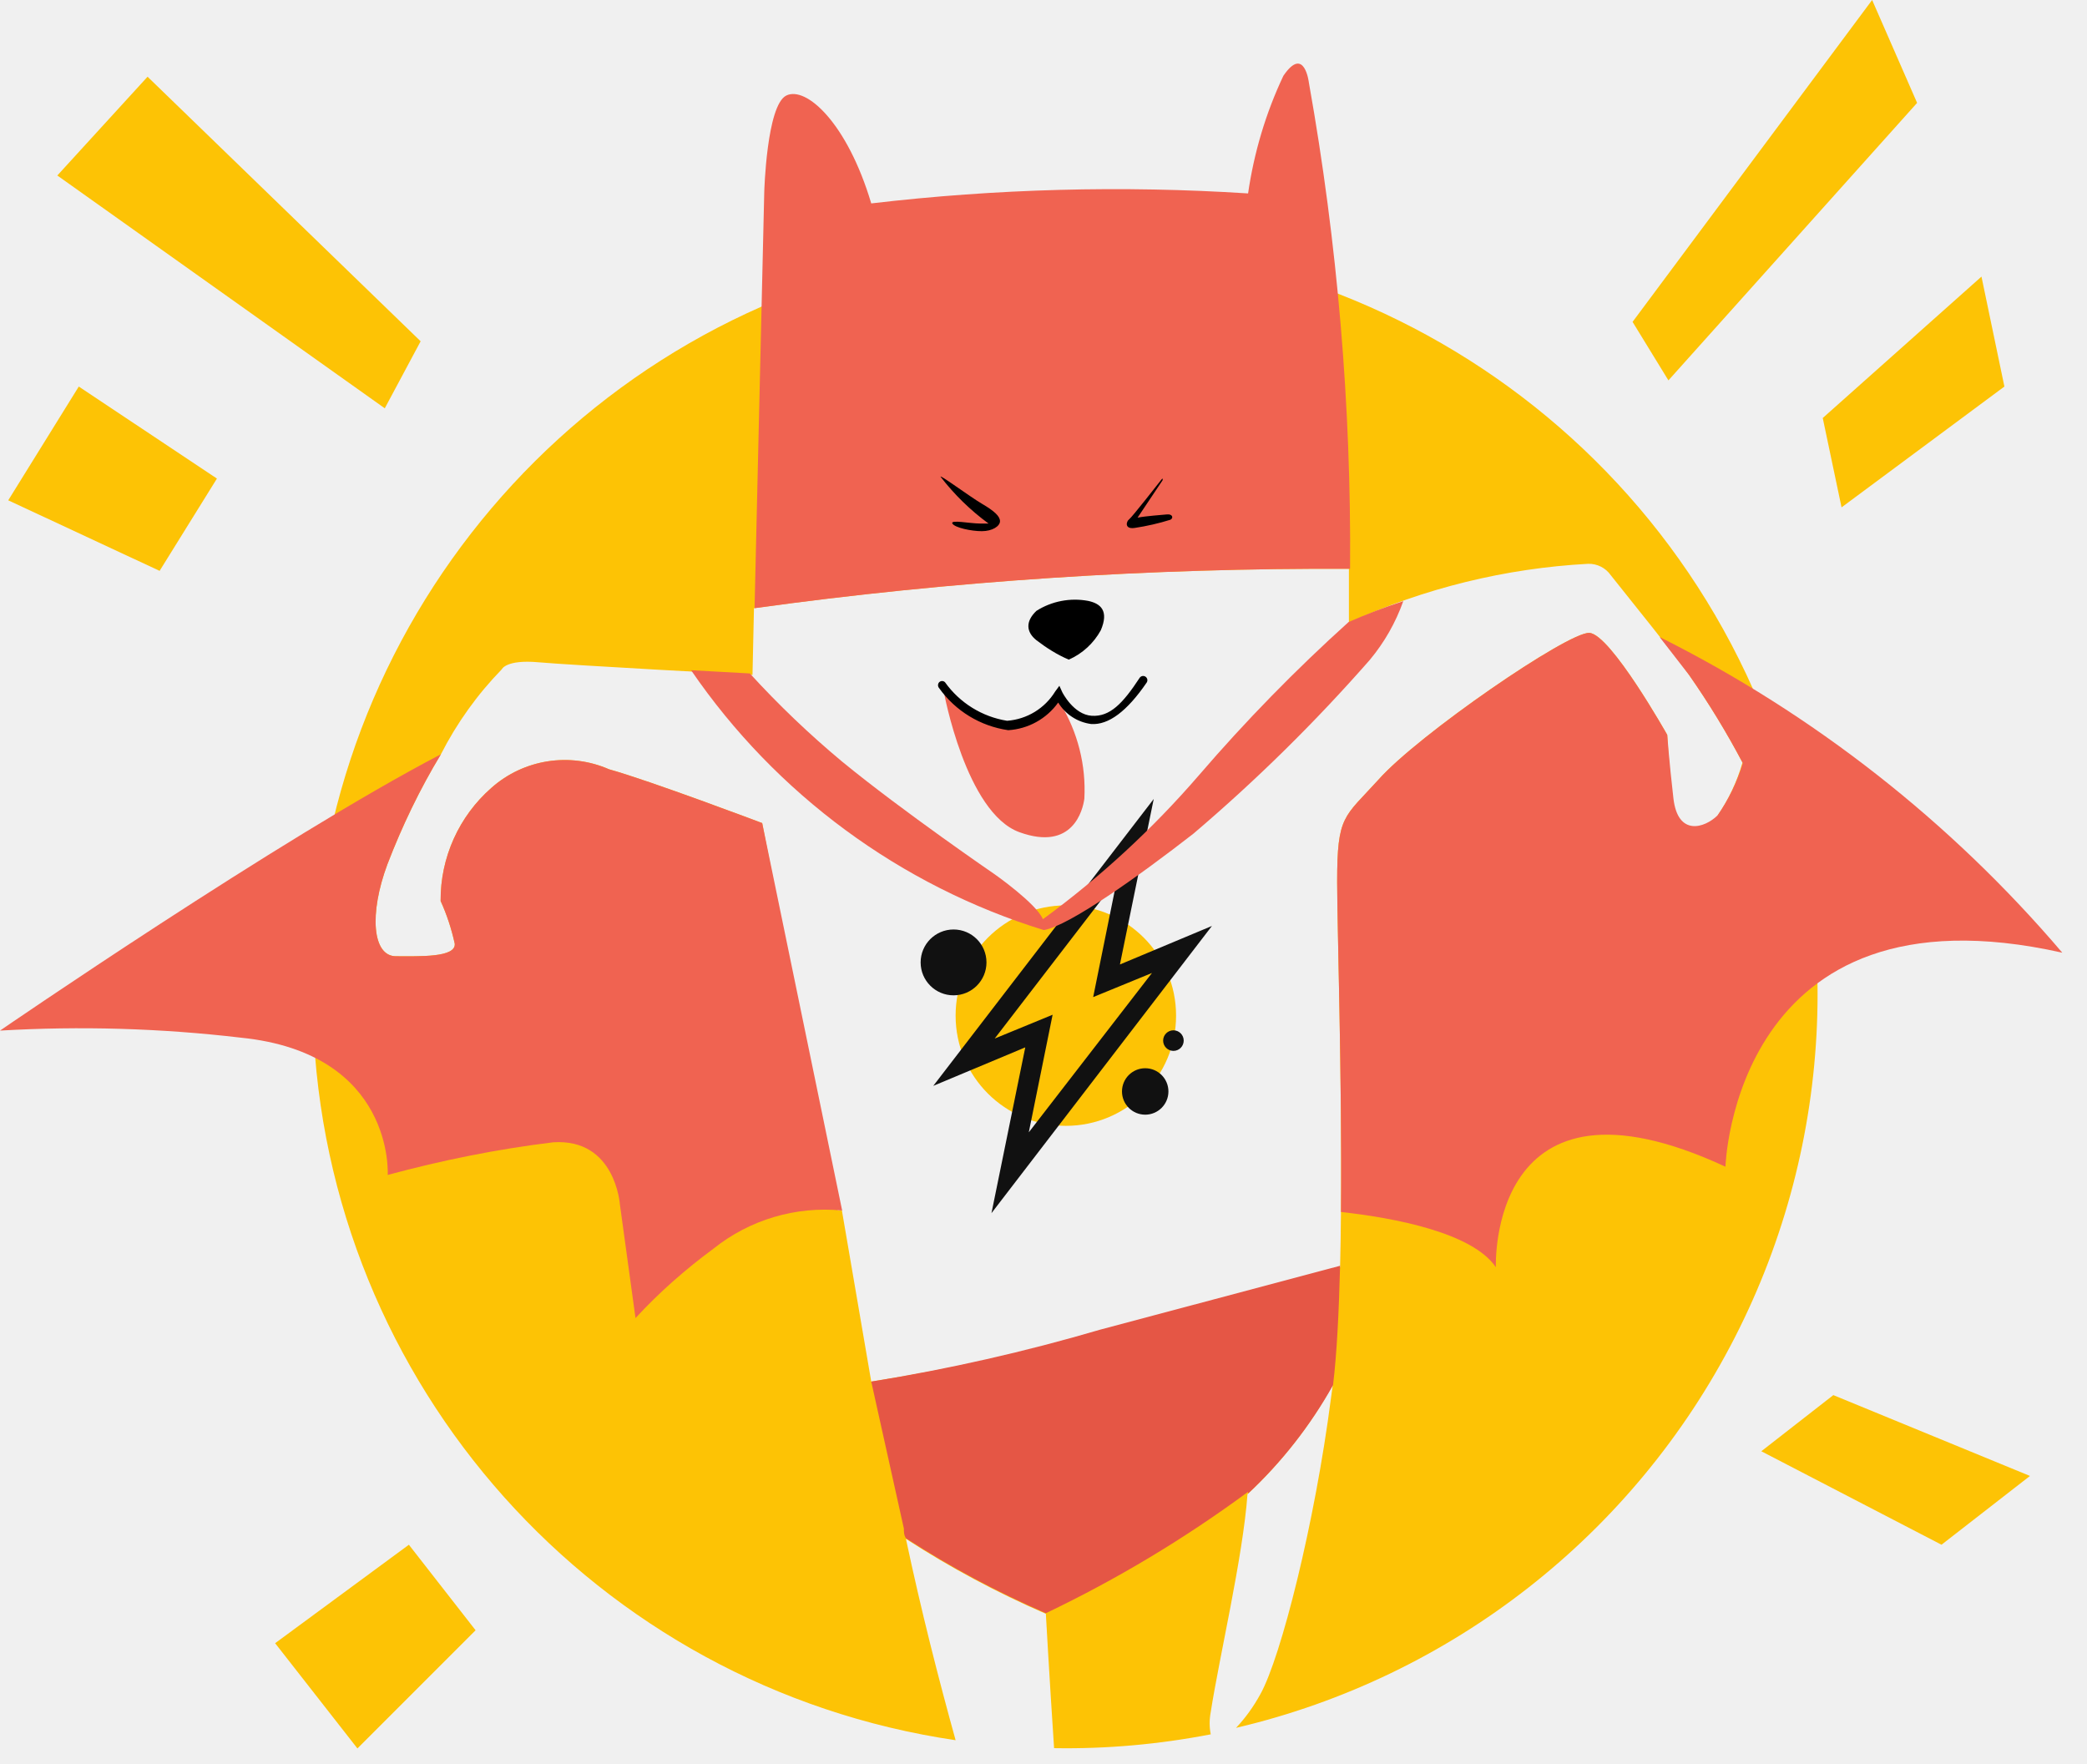
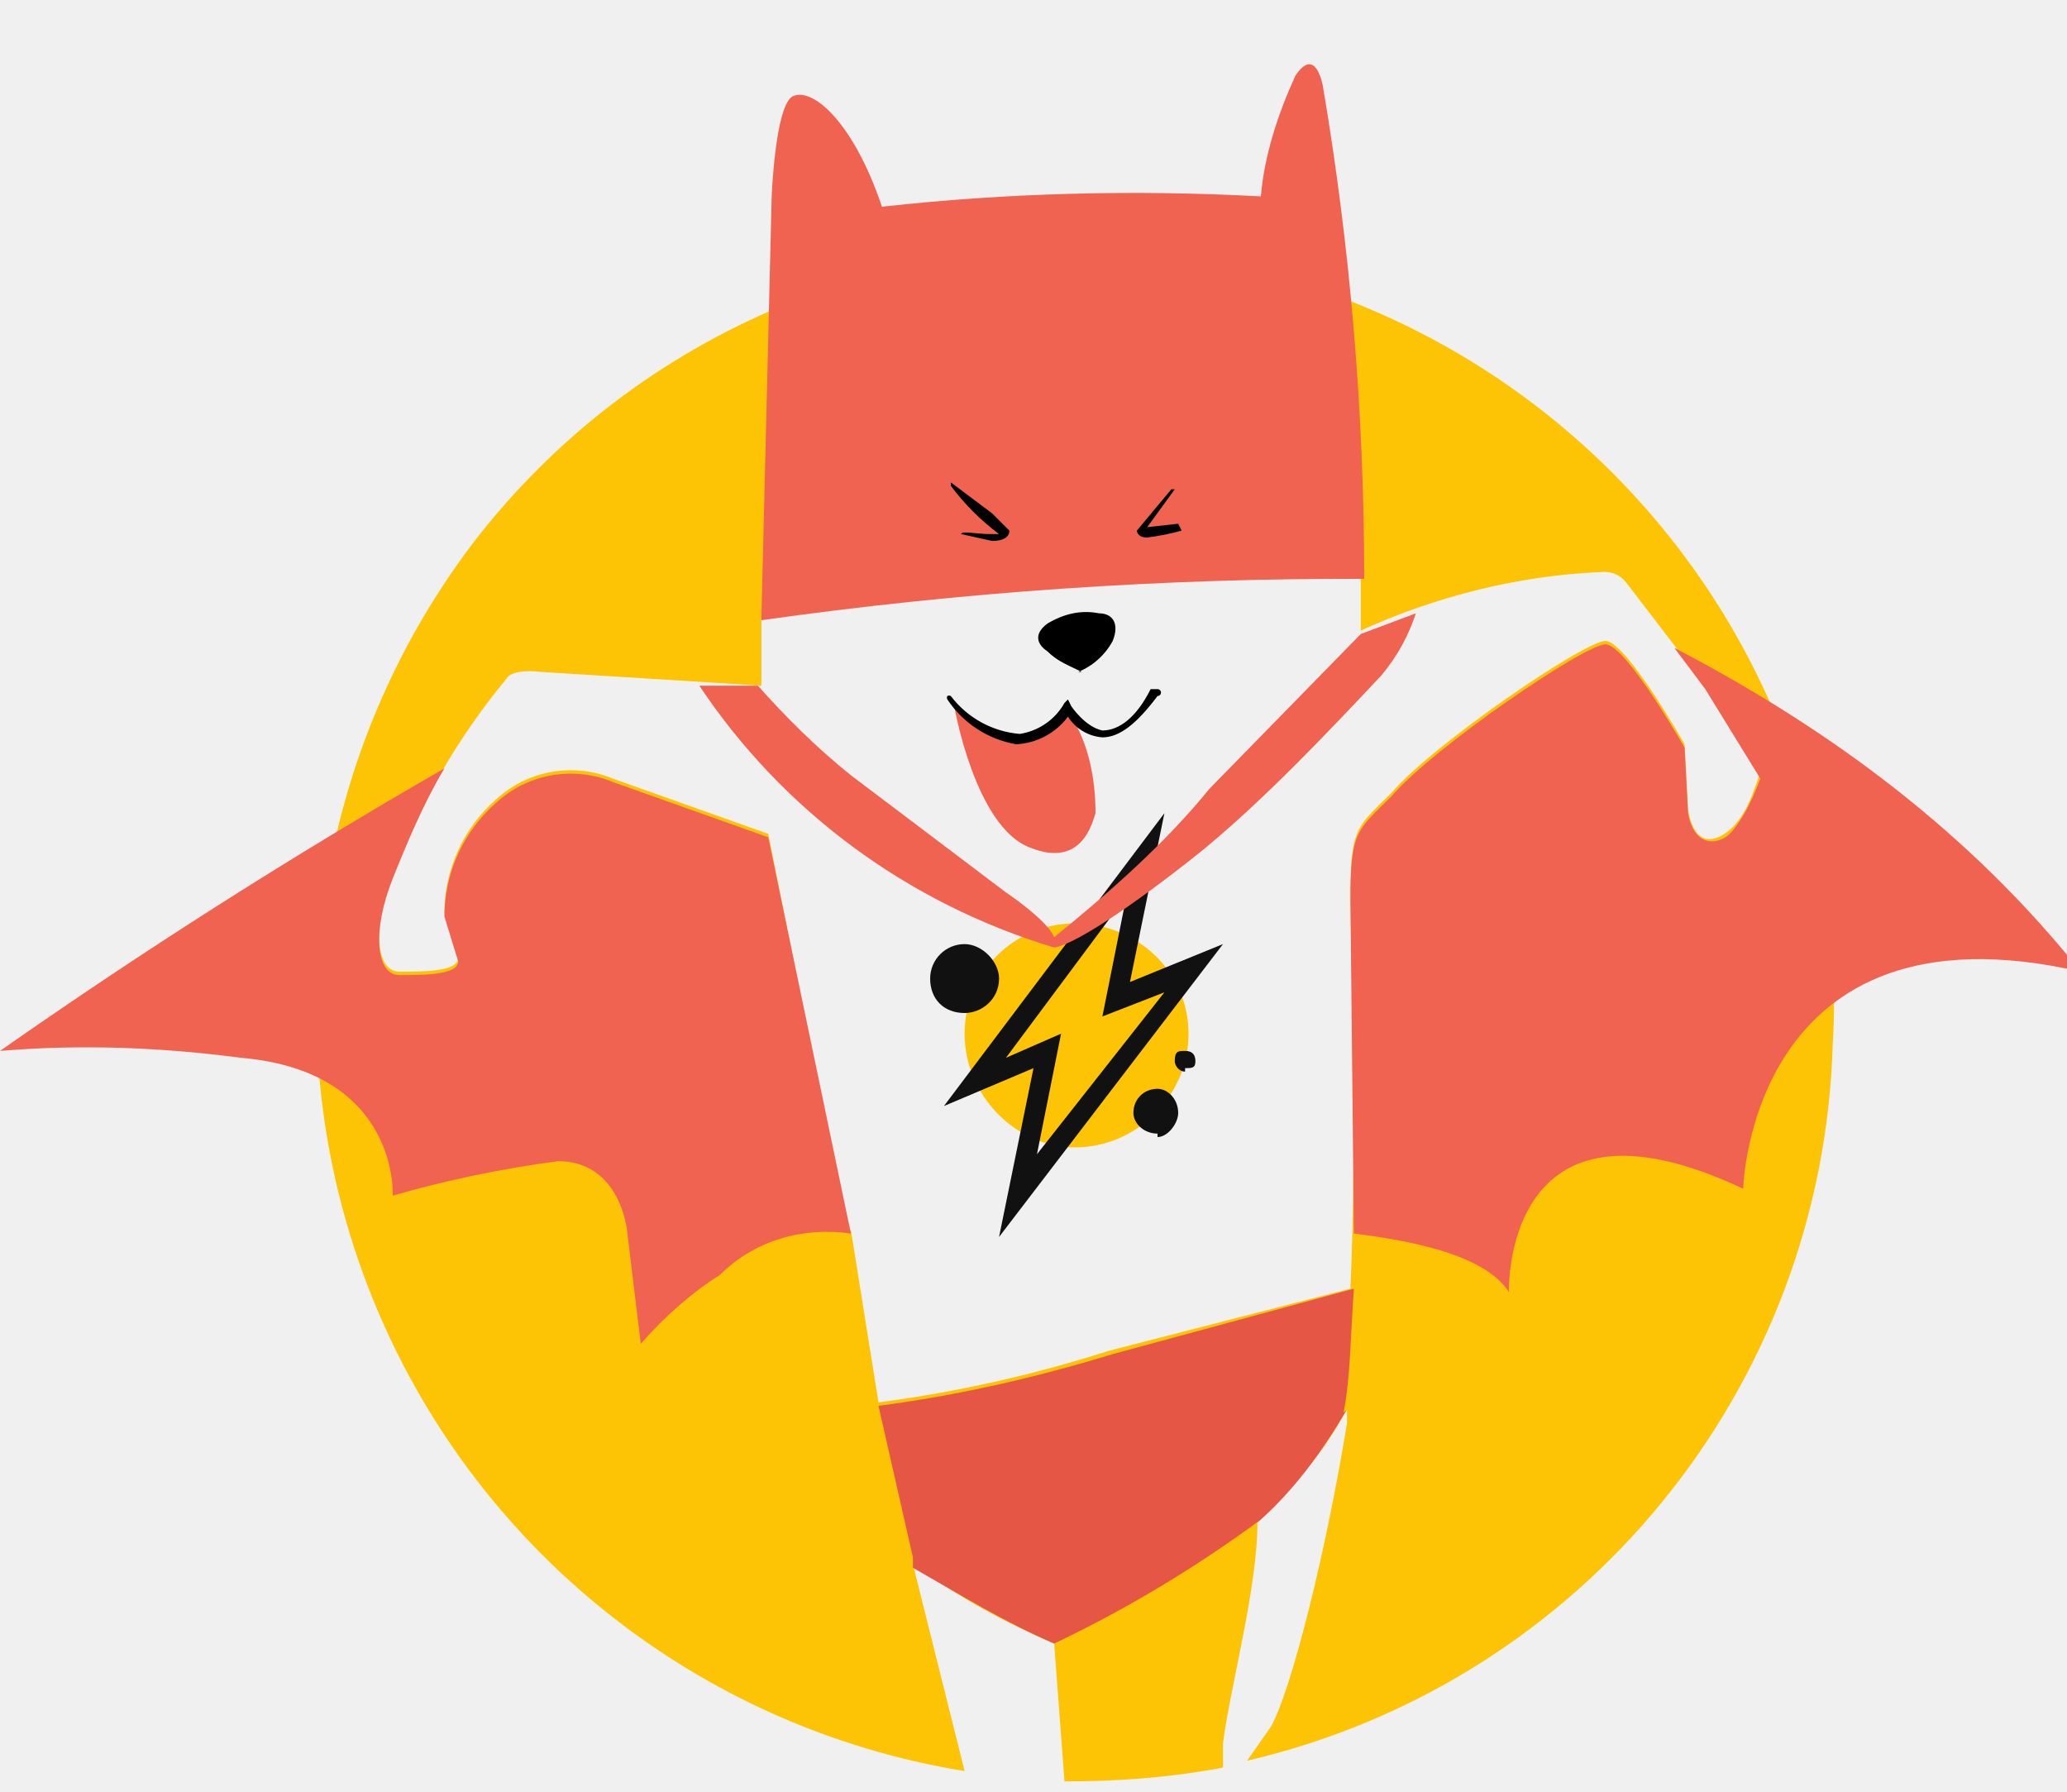
- <svg xmlns="http://www.w3.org/2000/svg" width="71" height="60" fill="none" viewBox="0 0 71 60">
-   <path fill="#FDC305" d="M59.88 24a25.61 25.61 0 1 0-27.37 35.2c-.58-2.09-1.17-4.4-1.69-6.85 1.51.98 3.1 1.83 4.76 2.55 0 0 .12 2.16.28 4.57 1.79.03 3.57-.13 5.33-.47-.05-.25-.05-.5 0-.76.29-1.87 1.09-5.24 1.25-7.41a15.22 15.22 0 0 0 2.9-3.71l-.06.44c-.55 4.26-1.7 8.81-2.4 10.07-.23.42-.5.8-.83 1.15A25.64 25.64 0 0 0 59.88 24Zm-1.47 3.79c-.44.43-1.35.72-1.5-.58-.15-1.3-.19-2.21-.19-2.21s-1.93-3.43-2.65-3.47c-.72-.04-5.83 3.47-7.18 5-1.17 1.29-1.4 1.2-1.4 3.47 0 1.71.22 8.17.1 13.11l-8.15 2.17a64 64 0 0 1-7.8 1.72l-1-5.83h-.14L25.93 28s-3.81-1.44-5.21-1.83a3.76 3.76 0 0 0-4 .63 5.07 5.07 0 0 0-1.73 3.85c.21.46.37.95.48 1.45.05.48-1.2.43-2 .43s-.92-1.44-.29-3.13c.5-1.3 1.1-2.55 1.82-3.74a11.87 11.87 0 0 1 2.07-2.89s.14-.34 1.25-.24c1.11.1 7.28.43 7.28.43l.05-2.27c6.7-.93 13.47-1.37 20.24-1.34v1.83a22.52 22.52 0 0 1 8.14-2 .91.91 0 0 1 .77.39c.34.43 2.41 3 2.65 3.37a28 28 0 0 1 1.83 3 6.24 6.24 0 0 1-.87 1.84v.01Z" />
-   <path fill="#F06351" d="m56.46 21.67 1 1.29a28 28 0 0 1 1.83 3 6.24 6.24 0 0 1-.86 1.78c-.44.43-1.35.72-1.5-.58-.15-1.3-.21-2.16-.21-2.16s-1.93-3.43-2.65-3.47c-.72-.04-5.83 3.47-7.18 5-1.17 1.29-1.4 1.2-1.4 3.47 0 1.5.17 6.65.13 11.23 1.81.2 4.47.7 5.27 1.88 0 0-.29-7.18 7.81-3.42 0 0 .28-9.79 11.46-7.28a43.72 43.72 0 0 0-13.7-10.74ZM45.93 19.35a90.45 90.45 0 0 0-1.4-16.53s-.15-1.3-.87-.24c-.6 1.27-1 2.62-1.2 4a70.88 70.88 0 0 0-12.82.34c-.82-2.75-2.22-4-2.89-3.67-.67.33-.75 3.28-.75 3.28l-.33 14.16c6.71-.93 13.48-1.37 20.26-1.34Z" />
-   <path fill="#E55645" d="M45.35 47.12c.13-1.07.2-2.49.24-4.06l-8.15 2.17a64 64 0 0 1-7.8 1.77l1.11 5c0 .11 0 .22.07.33 1.51.98 3.1 1.83 4.76 2.55a42.42 42.42 0 0 0 6.88-4.13v.06a15.22 15.22 0 0 0 2.89-3.69Z" />
-   <path fill="#000" d="M32 16.22c-.05-.1 1 .68 1.41.92.41.24.61.42.61.59 0 .17-.26.34-.62.34s-.92-.12-1-.26c-.08-.14.6 0 .94 0h.29A8.08 8.08 0 0 1 32 16.22ZM39.5 16.33s-1 1.28-1.09 1.34c-.09.06-.17.34.19.29a8.1 8.1 0 0 0 1.22-.28c.11-.06.07-.2-.12-.18-.19.02-.68.05-1 .11l.85-1.27s.03-.12-.05-.01ZM36.36 22.44c.46-.2.85-.56 1.09-1 .28-.66 0-.91-.44-1-.6-.11-1.23.01-1.75.34-.39.37-.34.73 0 1 .34.26.7.49 1.1.66Z" />
-   <path fill="#F06351" d="M36 23.7c-.11.23-.27.43-.46.6-.28.23-.63.36-1 .38-.55.05-1.1-.1-1.54-.44a2 2 0 0 1-.53-.45 1 1 0 0 0-.36-.25s.75 4.11 2.57 4.77c1.82.66 2.16-.76 2.21-1.14a5.63 5.63 0 0 0-.82-3.24c0-.3-.02-.1-.07-.23Z" />
-   <path fill="#000" d="M34.3 24.84a3.5 3.5 0 0 1-2.35-1.43.15.15 0 0 1 0-.2.14.14 0 0 1 .2 0 3.22 3.22 0 0 0 2.11 1.31 2.1 2.1 0 0 0 1.64-1l.14-.19.1.22s.38.76 1 .8c.62.04 1.06-.42 1.63-1.29a.14.14 0 0 1 .24.16c-.67.98-1.3 1.45-1.89 1.41A1.55 1.55 0 0 1 36 23.9a2.26 2.26 0 0 1-1.7.94Z" />
-   <path fill="#FDC305" d="M36.26 38.3a3.75 3.75 0 1 0 0-7.5 3.75 3.75 0 0 0 0 7.5Z" />
-   <path fill="#111" d="m41.23 31.5-3.13 1.31 1.15-5.63-7.5 9.76 3.13-1.31-1.15 5.64 7.5-9.77Zm-7.39 3.83L38 29.92l-.81 4 2-.82L35 38.52l.81-4-1.97.81ZM32.44 33.86a1.12 1.12 0 1 0 0-2.24 1.12 1.12 0 0 0 0 2.24ZM38.96 37.92a.79.79 0 1 0 0-1.58.79.79 0 0 0 0 1.58ZM39.92 35.75a.35.35 0 1 0 0-.7.35.35 0 0 0 0 .7Z" />
-   <path fill="#F06351" d="M45.88 21.16a57.47 57.47 0 0 0-5.09 5.21 31.88 31.88 0 0 1-5.31 4.9c-.22-.53-1.63-1.52-1.63-1.52s-3.14-2.15-5.2-3.84a31.9 31.9 0 0 1-3.14-3l-2-.11a22.63 22.63 0 0 0 12 8.84c.86-.14 3.28-1.87 5.09-3.28a57.66 57.66 0 0 0 6-5.91c.5-.6.88-1.27 1.14-2a20.4 20.4 0 0 0-1.86.71Z" />
-   <path fill="#FDC305" d="m65.22 3.5-8.46 9.44-1.22-1.99L63.69 0l1.53 3.5ZM62.65 17.26l5.54-4.11-.78-3.74-5.4 4.81.64 3.04ZM59.92 49.37l6.13 3.18 3.01-2.34-6.69-2.75-2.45 1.91ZM1.95 5.97l3.07-3.36 9.29 9-1.22 2.28L1.95 5.97ZM7.38 16.28l-4.7-3.13-2.4 3.87 5.15 2.4 1.95-3.14ZM13.91 52.55 9.36 55.9l2.8 3.58 4.02-4.02-2.27-2.91Z" />
-   <path fill="#F06351" d="M25.93 28s-3.81-1.44-5.21-1.83a3.76 3.76 0 0 0-4 .63 5.07 5.07 0 0 0-1.73 3.85c.21.46.37.95.48 1.45.05.48-1.2.43-2 .43s-.92-1.44-.29-3.13c.5-1.3 1.1-2.55 1.82-3.74-5.45 2.84-15 9.4-15 9.4 2.73-.16 5.47-.08 8.19.24 5.25.53 5 4.67 5 4.67 1.85-.5 3.73-.88 5.63-1.11 2.12-.14 2.27 2.12 2.27 2.12l.53 3.86c.8-.87 1.7-1.66 2.65-2.36a6.06 6.06 0 0 1 4.38-1.3L25.93 28Z" />
+ <svg xmlns="http://www.w3.org/2000/svg" width="60" height="52" fill="none" viewBox="0 0 60 52">
+   <g clip-path="url(#a)">
+     <path fill="#FDC305" d="M51.6 20.9A22.2 22.2 0 0 0 34 7.4a21.9 21.9 0 0 0-20.3 8.4A22.4 22.4 0 0 0 28 51.4l-1.5-6c1.4 1 2.7 1.7 4.1 2.3l.3 4c1.5 0 3-.1 4.6-.4v-.7c.2-1.6 1-4.5 1-6.4 1-1 1.9-2 2.6-3.3v.4c-.6 3.7-1.6 7.7-2.2 8.8l-.7 1a22 22 0 0 0 17-20.8c.2-3.2-.4-6.5-1.6-9.4ZM50.3 24c-.4.4-1.1.7-1.3-.5l-.1-1.9s-1.7-3-2.3-3c-.6 0-5 3-6.2 4.4-1 1-1.2 1-1.2 3 0 1.5.2 7 0 11.4l-7 1.8c-2.2.7-4.4 1.2-6.7 1.5l-.8-5h-.1l-2.3-11.5-4.5-1.6a3.2 3.2 0 0 0-3.4.6 4.4 4.4 0 0 0-1.5 3.3l.4 1.3c0 .4-1 .4-1.7.4s-.8-1.3-.2-2.8a19.9 19.9 0 0 1 3.3-5.7s.1-.3 1-.2l6.4.4v-2a122 122 0 0 1 17.4-1.2v1.6c2.2-1 4.6-1.6 7-1.7a.8.8 0 0 1 .7.3l2.3 3 1.6 2.5c-.2.6-.4 1.2-.8 1.6Z" />
+     <path fill="#F06351" d="m48.6 18.8.9 1.2 1.6 2.6c-.2.5-.4 1-.8 1.5-.3.4-1.1.6-1.3-.5l-.1-1.9s-1.7-3-2.3-3c-.6 0-5 3-6.2 4.4-1 1-1.2 1-1.2 3l.1 9.7c1.6.2 3.8.6 4.5 1.7 0 0-.2-6.3 6.8-3 0 0 .2-8.5 9.8-6.3-3.2-4-7.2-7-11.8-9.4ZM39.6 16.8c0-4.8-.4-9.6-1.2-14.3 0 0-.2-1.2-.8-.3-.5 1.1-.9 2.3-1 3.5-3.7-.2-7.4-.1-11 .3-.8-2.4-2-3.5-2.6-3.2-.5.3-.6 2.9-.6 2.9L22.1 18a122 122 0 0 1 17.5-1.2Z" />
+     <path fill="#E55645" d="M39 41c.2-1 .2-2.2.3-3.6l-7 1.9c-2.3.7-4.5 1.2-6.8 1.5l1 4.4v.3c1.4.8 2.7 1.6 4.1 2.2 2.1-1 4.1-2.2 6-3.6 1-.9 1.8-2 2.5-3.2Z" />
+     <path fill="#000" d="m27.6 14 1.2.9.5.5c0 .2-.2.3-.5.3l-.9-.2c0-.1.5 0 .8 0h.3a7 7 0 0 1-1.4-1.4ZM34 14.2l-1 1.2s0 .2.3.2a7 7 0 0 0 1-.2l-.1-.2-.9.1.8-1.1s0-.1 0 0ZM31.3 19.5a2 2 0 0 0 1-.9c.2-.5 0-.8-.4-.8-.5-.1-1 0-1.5.3-.4.3-.3.6 0 .8.3.3.6.4 1 .6Z" />
+     <path fill="#F06351" d="M31 20.6c0 .2-.2.4-.4.5-.2.2-.5.3-.8.3-.5 0-1 0-1.4-.3l-.4-.4-.3-.2s.6 3.5 2.2 4.1c1.5.6 1.8-.7 1.9-1 0-1-.2-2-.7-2.8v-.2Z" />
+     <path fill="#000" d="M29.5 21.6a3 3 0 0 1-2-1.3.1.1 0 0 1 0-.1.1.1 0 0 1 .1 0 2.8 2.8 0 0 0 2 1.1 1.8 1.8 0 0 0 1.3-.9l.1-.1.1.2s.4.6.9.7c.5 0 1-.4 1.4-1.2h.2a.1.1 0 0 1 0 .2c-.6.8-1.1 1.2-1.6 1.2a1.3 1.3 0 0 1-1-.6 2 2 0 0 1-1.5.8Z" />
+     <path fill="#FDC305" d="M31.2 33.3c1.8 0 3.3-1.5 3.3-3.3 0-1.8-1.5-3.2-3.3-3.2A3.2 3.2 0 0 0 28 30c0 1.8 1.5 3.3 3.2 3.3Z" />
+     <path fill="#111" d="m35.5 27.4-2.7 1.1 1-4.9-6.4 8.5L30 31l-1 4.9 6.5-8.5Zm-6.3 3.3 3.5-4.7-.7 3.5 1.8-.7-3.7 4.7.7-3.5-1.6.7ZM28 29.4c.5 0 1-.4 1-1 0-.5-.5-1-1-1a1 1 0 0 0-1 1c0 .6.4 1 1 1ZM33.6 33c.3 0 .6-.4.6-.7 0-.4-.3-.7-.6-.7-.4 0-.7.3-.7.7 0 .3.3.6.7.6ZM34.4 31c.2 0 .3 0 .3-.2s-.1-.3-.3-.3c-.2 0-.3 0-.3.3 0 .1.1.3.3.3Z" />
+     <path fill="#F06351" d="m39.5 18.4-4.4 4.5c-1.3 1.6-2.9 3-4.5 4.3-.2-.5-1.4-1.3-1.4-1.3l-4.5-3.4c-1-.8-1.9-1.7-2.7-2.6h-1.7c2.4 3.6 6 6.3 10.3 7.6.7-.1 2.8-1.6 4.4-2.9 1.8-1.5 3.5-3.3 5.1-5 .5-.6.8-1.2 1-1.8l-1.6.6ZM22.3 24.3l-4.5-1.6a3.2 3.2 0 0 0-3.4.6 4.4 4.4 0 0 0-1.5 3.3l.4 1.3c0 .4-1 .4-1.7.4s-.8-1.3-.2-2.8c.4-1 .9-2.2 1.5-3.2A172 172 0 0 0 0 30.5c2.4-.2 4.7-.1 7 .2 4.6.4 4.4 4 4.4 4a33 33 0 0 1 4.8-1c1.8 0 2 2 2 2l.4 3.3c.7-.8 1.5-1.5 2.3-2 1-1 2.4-1.4 3.8-1.2l-2.4-11.5Z" />
+   </g>
+   <defs>
+     <clipPath id="a">
+       <path fill="#fff" d="M0 0h174v51.7H0z" />
+     </clipPath>
+   </defs>
</svg>
